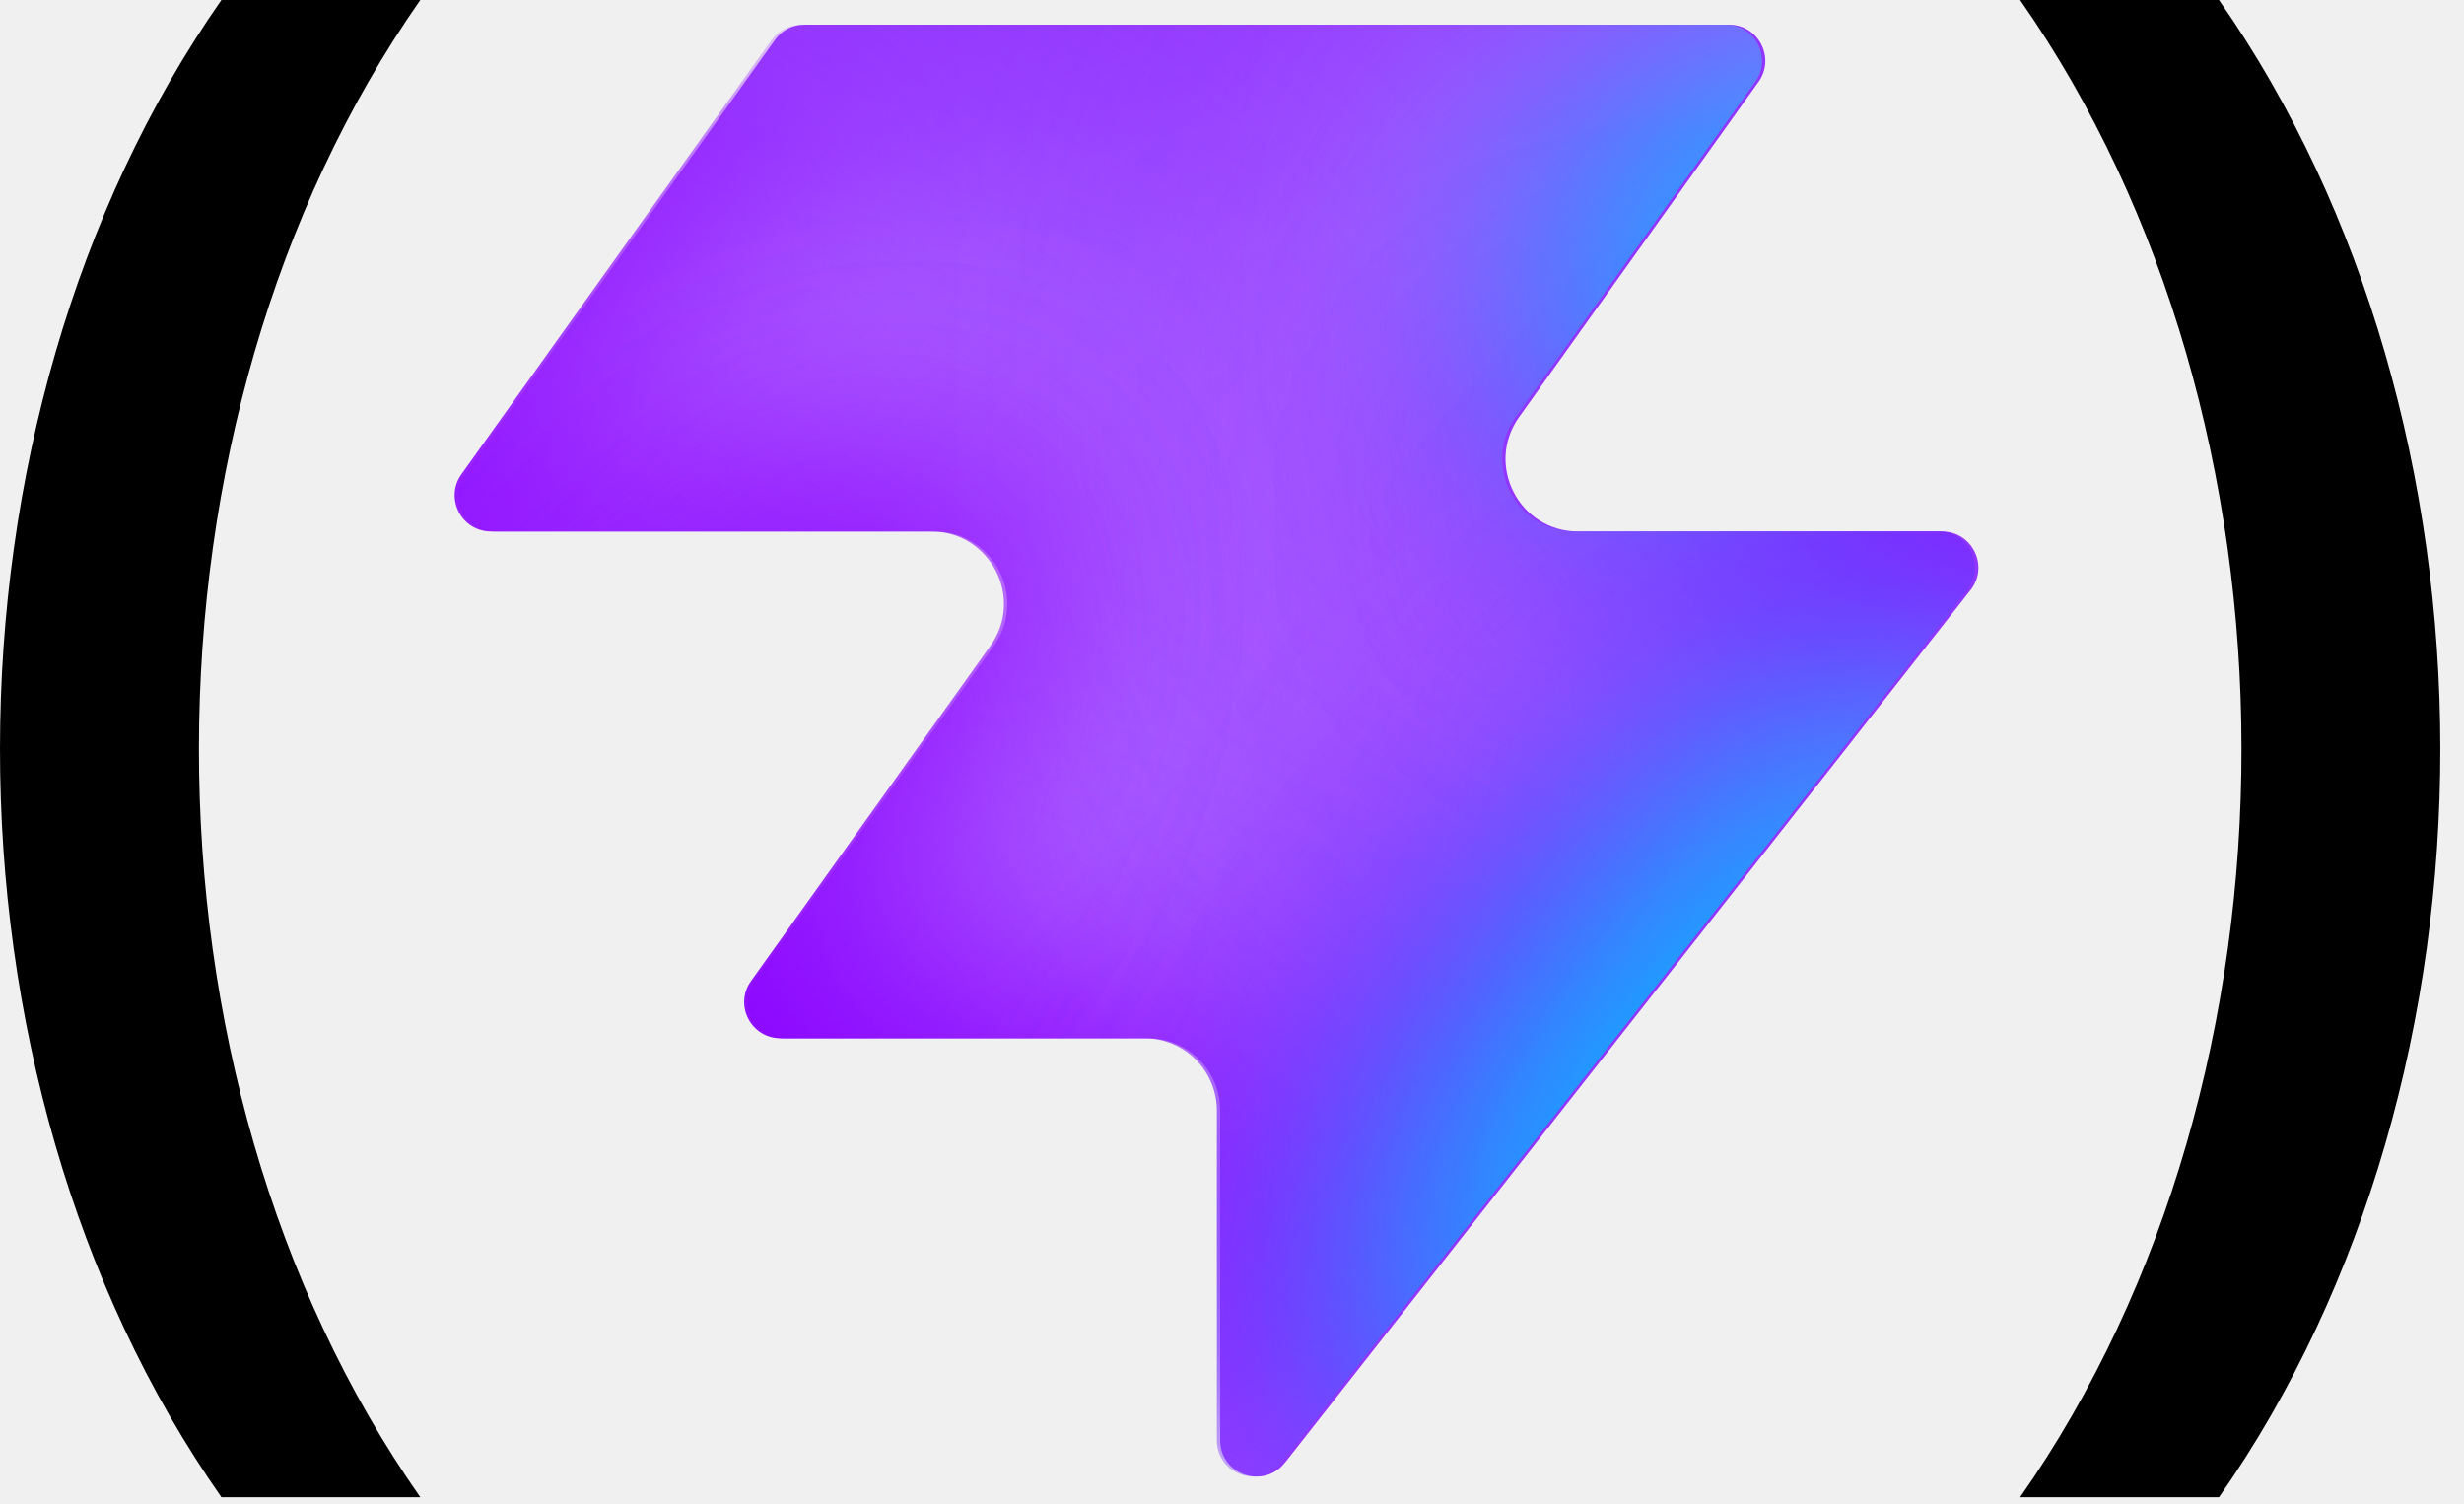
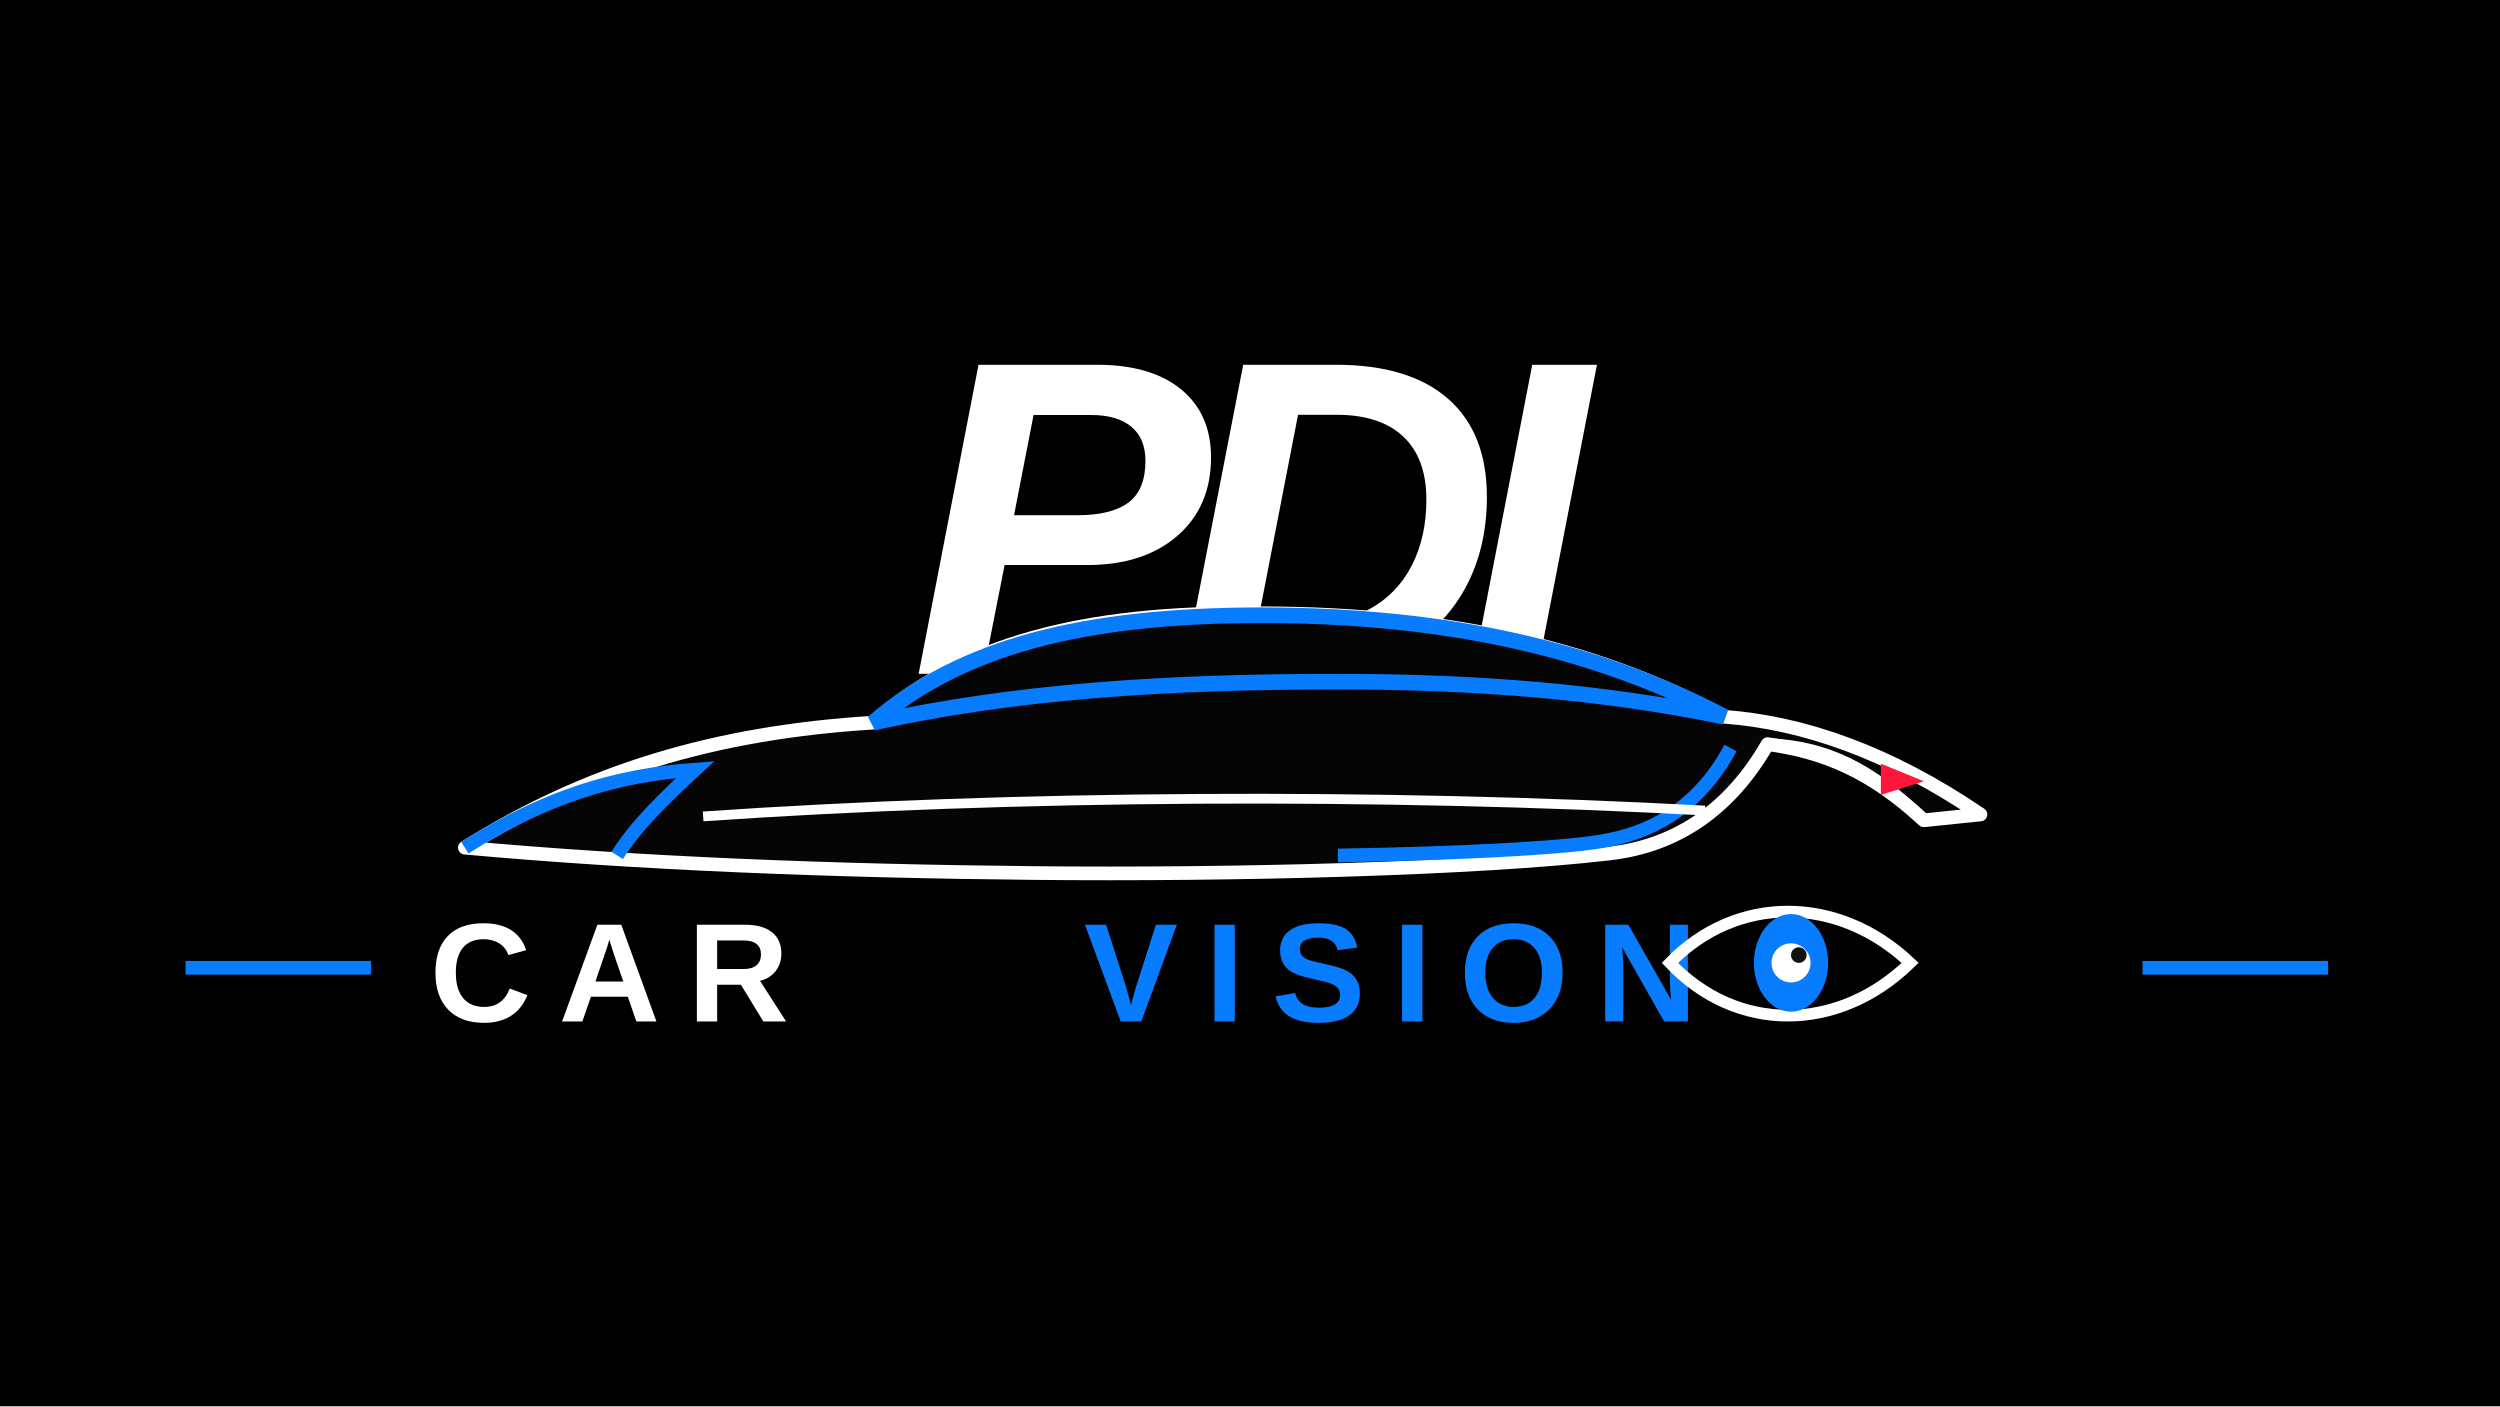
- <svg xmlns="http://www.w3.org/2000/svg" width="77" height="47" fill="none" aria-labelledby="vite-logo-title" viewBox="0 0 77 47">
-   <style>.parenthesis{fill:#000}@media (prefers-color-scheme:dark){.parenthesis{fill:#fff}}</style>
-   <path fill="#9135ff" d="M40.151 45.71c-.663.844-2.02.374-2.02-.699V34.708a2.26 2.26 0 0 0-2.262-2.262H24.493c-.92 0-1.457-1.04-.92-1.788l7.479-10.471c1.07-1.498 0-3.578-1.842-3.578H15.443c-.92 0-1.456-1.04-.92-1.788l9.696-13.576c.213-.297.556-.474.92-.474h28.894c.92 0 1.456 1.04.92 1.788l-7.48 10.472c-1.07 1.497 0 3.578 1.842 3.578h11.376c.944 0 1.474 1.087.89 1.83L40.153 45.712z" />
-   <mask id="a" width="48" height="47" x="14" y="0" maskUnits="userSpaceOnUse" style="mask-type:alpha">
-     <path fill="#000" d="M40.047 45.71c-.663.843-2.02.374-2.02-.699V34.708a2.26 2.26 0 0 0-2.262-2.262H24.389c-.92 0-1.457-1.04-.92-1.788l7.479-10.472c1.07-1.497 0-3.578-1.842-3.578H15.34c-.92 0-1.456-1.04-.92-1.788l9.696-13.575c.213-.297.556-.474.92-.474H53.93c.92 0 1.456 1.04.92 1.788L47.37 13.03c-1.07 1.498 0 3.578 1.842 3.578h11.376c.944 0 1.474 1.088.89 1.831L40.049 45.712z" />
-   </mask>
-   <g mask="url(#a)">
-     <g filter="url(#b)">
-       <ellipse cx="5.508" cy="14.704" fill="#eee6ff" rx="5.508" ry="14.704" transform="rotate(269.814 20.96 11.29)scale(-1 1)" />
-     </g>
-     <g filter="url(#c)">
-       <ellipse cx="10.399" cy="29.851" fill="#eee6ff" rx="10.399" ry="29.851" transform="rotate(89.814 -16.902 -8.275)scale(1 -1)" />
-     </g>
-     <g filter="url(#d)">
-       <ellipse cx="5.508" cy="30.487" fill="#8900ff" rx="5.508" ry="30.487" transform="rotate(89.814 -19.197 -7.127)scale(1 -1)" />
-     </g>
-     <g filter="url(#e)">
-       <ellipse cx="5.508" cy="30.599" fill="#8900ff" rx="5.508" ry="30.599" transform="rotate(89.814 -25.928 4.177)scale(1 -1)" />
-     </g>
-     <g filter="url(#f)">
-       <ellipse cx="5.508" cy="30.599" fill="#8900ff" rx="5.508" ry="30.599" transform="rotate(89.814 -25.738 5.52)scale(1 -1)" />
-     </g>
-     <g filter="url(#g)">
-       <ellipse cx="14.072" cy="22.078" fill="#eee6ff" rx="14.072" ry="22.078" transform="rotate(93.35 31.245 55.578)scale(-1 1)" />
-     </g>
-     <g filter="url(#h)">
-       <ellipse cx="3.47" cy="21.501" fill="#8900ff" rx="3.47" ry="21.501" transform="rotate(89.009 35.419 55.202)scale(-1 1)" />
-     </g>
-     <g filter="url(#i)">
-       <ellipse cx="3.47" cy="21.501" fill="#8900ff" rx="3.47" ry="21.501" transform="rotate(89.009 35.419 55.202)scale(-1 1)" />
-     </g>
-     <g filter="url(#j)">
-       <ellipse cx="14.592" cy="9.743" fill="#8900ff" rx="4.407" ry="29.108" transform="rotate(39.51 14.592 9.743)" />
-     </g>
-     <g filter="url(#k)">
-       <ellipse cx="61.728" cy="-5.321" fill="#8900ff" rx="4.407" ry="29.108" transform="rotate(37.892 61.728 -5.32)" />
-     </g>
-     <g filter="url(#l)">
-       <ellipse cx="55.618" cy="7.104" fill="#00c2ff" rx="5.971" ry="9.665" transform="rotate(37.892 55.618 7.104)" />
-     </g>
-     <g filter="url(#m)">
-       <ellipse cx="12.326" cy="39.103" fill="#8900ff" rx="4.407" ry="29.108" transform="rotate(37.892 12.326 39.103)" />
-     </g>
-     <g filter="url(#n)">
-       <ellipse cx="12.326" cy="39.103" fill="#8900ff" rx="4.407" ry="29.108" transform="rotate(37.892 12.326 39.103)" />
-     </g>
-     <g filter="url(#o)">
-       <ellipse cx="49.857" cy="30.678" fill="#8900ff" rx="4.407" ry="29.108" transform="rotate(37.892 49.857 30.678)" />
-     </g>
-     <g filter="url(#p)">
-       <ellipse cx="52.623" cy="33.171" fill="#00c2ff" rx="5.971" ry="15.297" transform="rotate(37.892 52.623 33.17)" />
-     </g>
+ <svg xmlns="http://www.w3.org/2000/svg" width="1280" height="720" viewBox="0 0 1280 720">
+   <rect width="1280" height="720" fill="#000" />
+   <text x="640" y="345" text-anchor="middle" font-family="Arial, Helvetica, sans-serif" font-size="230" font-weight="900" font-style="italic" letter-spacing="-18" fill="#fff">PDI</text>
+   <path d="M238 434            C300 395 366 375 447 370            C492 330 553 313 645 314            C747 314 822 334 883 367            C923 370 967 385 1014 417            L985 420            C958 395 934 385 905 381            C886 414 859 433 824 437            C755 445 630 448 530 447            C425 446 326 442 238 434 Z" fill="#050505" stroke="#fff" stroke-width="7" stroke-linejoin="round" />
+   <path d="M447 370            C492 331 555 315 646 315            C742 315 818 333 883 367            C820 354 755 349 685 349            C596 349 520 354 447 370 Z" fill="#050505" stroke="#087cff" stroke-width="8" />
+   <path d="M238 434 C279 408 315 397 356 394 C342 407 326 422 316 438" fill="none" stroke="#087cff" stroke-width="7" />
+   <path d="M685 438 C748 437 806 434 824 430 C849 425 871 411 886 383" fill="none" stroke="#087cff" stroke-width="7" />
+   <path d="M905 381 C934 382 958 393 985 420" fill="none" stroke="#fff" stroke-width="6" />
+   <path d="M963 391 L985 400 L963 407" fill="#ff163d" />
+   <path d="M360 418 C520 407 706 406 873 415" fill="none" stroke="#fff" stroke-width="5" />
+   <g font-family="Arial, Helvetica, sans-serif" font-weight="800">
+     <text x="220" y="523" font-size="72" letter-spacing="14" fill="#fff">CAR</text>
+     <text x="555" y="523" font-size="72" letter-spacing="14" fill="#087cff">VISION</text>
  </g>
-   <path d="M6.919 0c-9.198 13.166-9.252 33.575 0 46.789h6.215c-9.25-13.214-9.196-33.623 0-46.789zm62.424 0h-6.215c9.198 13.166 9.252 33.575 0 46.789h6.215c9.25-13.214 9.196-33.623 0-46.789" class="parenthesis" />
-   <defs>
-     <filter id="b" width="60.045" height="41.654" x="-5.564" y="16.92" color-interpolation-filters="sRGB" filterUnits="userSpaceOnUse">
-       <feFlood flood-opacity="0" result="BackgroundImageFix" />
-       <feBlend in="SourceGraphic" in2="BackgroundImageFix" result="shape" />
-       <feGaussianBlur result="effect1_foregroundBlur_2002_17286" stdDeviation="7.659" />
-     </filter>
-     <filter id="c" width="90.34" height="51.437" x="-40.407" y="-6.762" color-interpolation-filters="sRGB" filterUnits="userSpaceOnUse">
-       <feFlood flood-opacity="0" result="BackgroundImageFix" />
-       <feBlend in="SourceGraphic" in2="BackgroundImageFix" result="shape" />
-       <feGaussianBlur result="effect1_foregroundBlur_2002_17286" stdDeviation="7.659" />
-     </filter>
-     <filter id="d" width="79.355" height="29.4" x="-35.435" y="2.801" color-interpolation-filters="sRGB" filterUnits="userSpaceOnUse">
-       <feFlood flood-opacity="0" result="BackgroundImageFix" />
-       <feBlend in="SourceGraphic" in2="BackgroundImageFix" result="shape" />
-       <feGaussianBlur result="effect1_foregroundBlur_2002_17286" stdDeviation="4.596" />
-     </filter>
-     <filter id="e" width="79.579" height="29.4" x="-30.84" y="20.8" color-interpolation-filters="sRGB" filterUnits="userSpaceOnUse">
-       <feFlood flood-opacity="0" result="BackgroundImageFix" />
-       <feBlend in="SourceGraphic" in2="BackgroundImageFix" result="shape" />
-       <feGaussianBlur result="effect1_foregroundBlur_2002_17286" stdDeviation="4.596" />
-     </filter>
-     <filter id="f" width="79.579" height="29.4" x="-29.307" y="21.949" color-interpolation-filters="sRGB" filterUnits="userSpaceOnUse">
-       <feFlood flood-opacity="0" result="BackgroundImageFix" />
-       <feBlend in="SourceGraphic" in2="BackgroundImageFix" result="shape" />
-       <feGaussianBlur result="effect1_foregroundBlur_2002_17286" stdDeviation="4.596" />
-     </filter>
-     <filter id="g" width="74.749" height="58.852" x="29.961" y="-17.13" color-interpolation-filters="sRGB" filterUnits="userSpaceOnUse">
-       <feFlood flood-opacity="0" result="BackgroundImageFix" />
-       <feBlend in="SourceGraphic" in2="BackgroundImageFix" result="shape" />
-       <feGaussianBlur result="effect1_foregroundBlur_2002_17286" stdDeviation="7.659" />
-     </filter>
-     <filter id="h" width="61.377" height="25.362" x="37.754" y="3.055" color-interpolation-filters="sRGB" filterUnits="userSpaceOnUse">
-       <feFlood flood-opacity="0" result="BackgroundImageFix" />
-       <feBlend in="SourceGraphic" in2="BackgroundImageFix" result="shape" />
-       <feGaussianBlur result="effect1_foregroundBlur_2002_17286" stdDeviation="4.596" />
-     </filter>
-     <filter id="i" width="61.377" height="25.362" x="37.754" y="3.055" color-interpolation-filters="sRGB" filterUnits="userSpaceOnUse">
-       <feFlood flood-opacity="0" result="BackgroundImageFix" />
-       <feBlend in="SourceGraphic" in2="BackgroundImageFix" result="shape" />
-       <feGaussianBlur result="effect1_foregroundBlur_2002_17286" stdDeviation="4.596" />
-     </filter>
-     <filter id="j" width="56.045" height="63.649" x="-13.43" y="-22.082" color-interpolation-filters="sRGB" filterUnits="userSpaceOnUse">
-       <feFlood flood-opacity="0" result="BackgroundImageFix" />
-       <feBlend in="SourceGraphic" in2="BackgroundImageFix" result="shape" />
-       <feGaussianBlur result="effect1_foregroundBlur_2002_17286" stdDeviation="4.596" />
-     </filter>
-     <filter id="k" width="54.814" height="64.646" x="34.321" y="-37.644" color-interpolation-filters="sRGB" filterUnits="userSpaceOnUse">
-       <feFlood flood-opacity="0" result="BackgroundImageFix" />
-       <feBlend in="SourceGraphic" in2="BackgroundImageFix" result="shape" />
-       <feGaussianBlur result="effect1_foregroundBlur_2002_17286" stdDeviation="4.596" />
-     </filter>
-     <filter id="l" width="33.541" height="35.313" x="38.847" y="-10.552" color-interpolation-filters="sRGB" filterUnits="userSpaceOnUse">
-       <feFlood flood-opacity="0" result="BackgroundImageFix" />
-       <feBlend in="SourceGraphic" in2="BackgroundImageFix" result="shape" />
-       <feGaussianBlur result="effect1_foregroundBlur_2002_17286" stdDeviation="4.596" />
-     </filter>
-     <filter id="m" width="54.814" height="64.646" x="-15.081" y="6.78" color-interpolation-filters="sRGB" filterUnits="userSpaceOnUse">
-       <feFlood flood-opacity="0" result="BackgroundImageFix" />
-       <feBlend in="SourceGraphic" in2="BackgroundImageFix" result="shape" />
-       <feGaussianBlur result="effect1_foregroundBlur_2002_17286" stdDeviation="4.596" />
-     </filter>
-     <filter id="n" width="54.814" height="64.646" x="-15.081" y="6.78" color-interpolation-filters="sRGB" filterUnits="userSpaceOnUse">
-       <feFlood flood-opacity="0" result="BackgroundImageFix" />
-       <feBlend in="SourceGraphic" in2="BackgroundImageFix" result="shape" />
-       <feGaussianBlur result="effect1_foregroundBlur_2002_17286" stdDeviation="4.596" />
-     </filter>
-     <filter id="o" width="54.814" height="64.646" x="22.45" y="-1.645" color-interpolation-filters="sRGB" filterUnits="userSpaceOnUse">
-       <feFlood flood-opacity="0" result="BackgroundImageFix" />
-       <feBlend in="SourceGraphic" in2="BackgroundImageFix" result="shape" />
-       <feGaussianBlur result="effect1_foregroundBlur_2002_17286" stdDeviation="4.596" />
-     </filter>
-     <filter id="p" width="39.409" height="43.623" x="32.919" y="11.36" color-interpolation-filters="sRGB" filterUnits="userSpaceOnUse">
-       <feFlood flood-opacity="0" result="BackgroundImageFix" />
-       <feBlend in="SourceGraphic" in2="BackgroundImageFix" result="shape" />
-       <feGaussianBlur result="effect1_foregroundBlur_2002_17286" stdDeviation="4.596" />
-     </filter>
-   </defs>
+   <path d="M855 493 C889 458 941 458 978 493 C941 529 889 529 855 493 Z" fill="none" stroke="#fff" stroke-width="6" />
+   <ellipse cx="917" cy="493" rx="19" ry="25" fill="#087cff" />
+   <circle cx="917" cy="493" r="10" fill="#fff" />
+   <circle cx="921" cy="489" r="4" fill="#111" />
+   <rect x="95" y="492" width="95" height="7" fill="#087cff" />
+   <rect x="1097" y="492" width="95" height="7" fill="#087cff" />
</svg>
